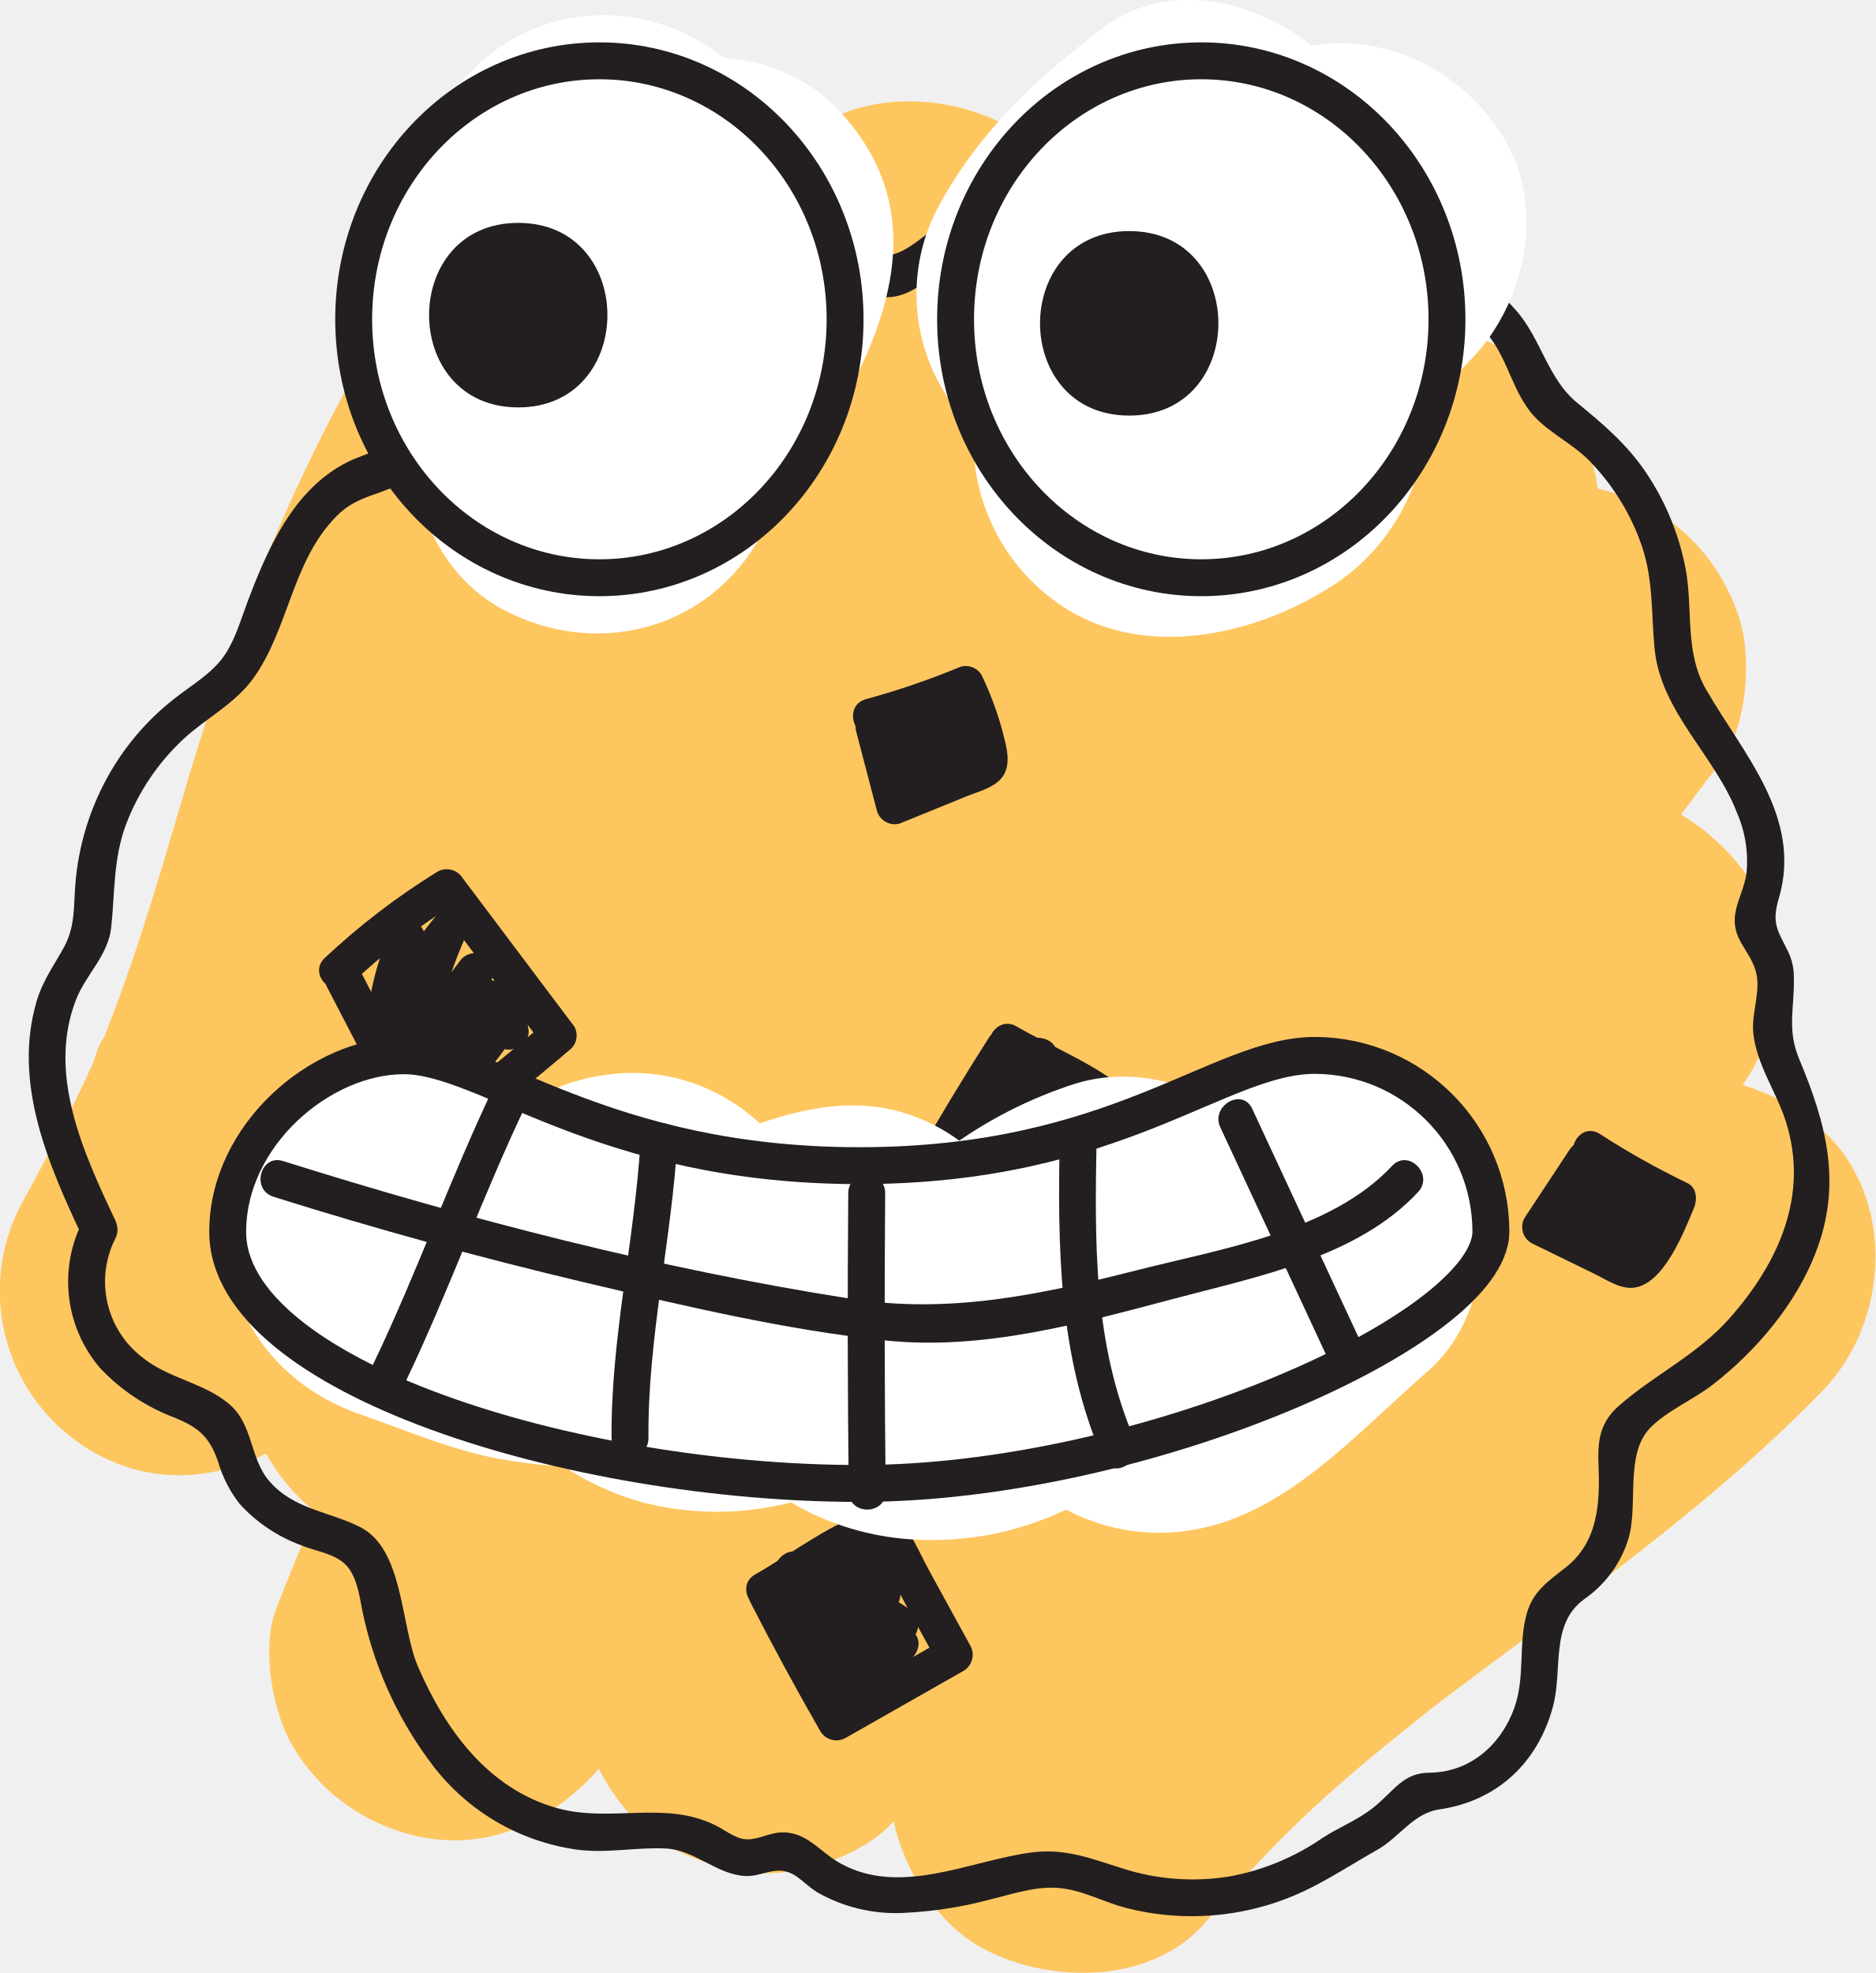
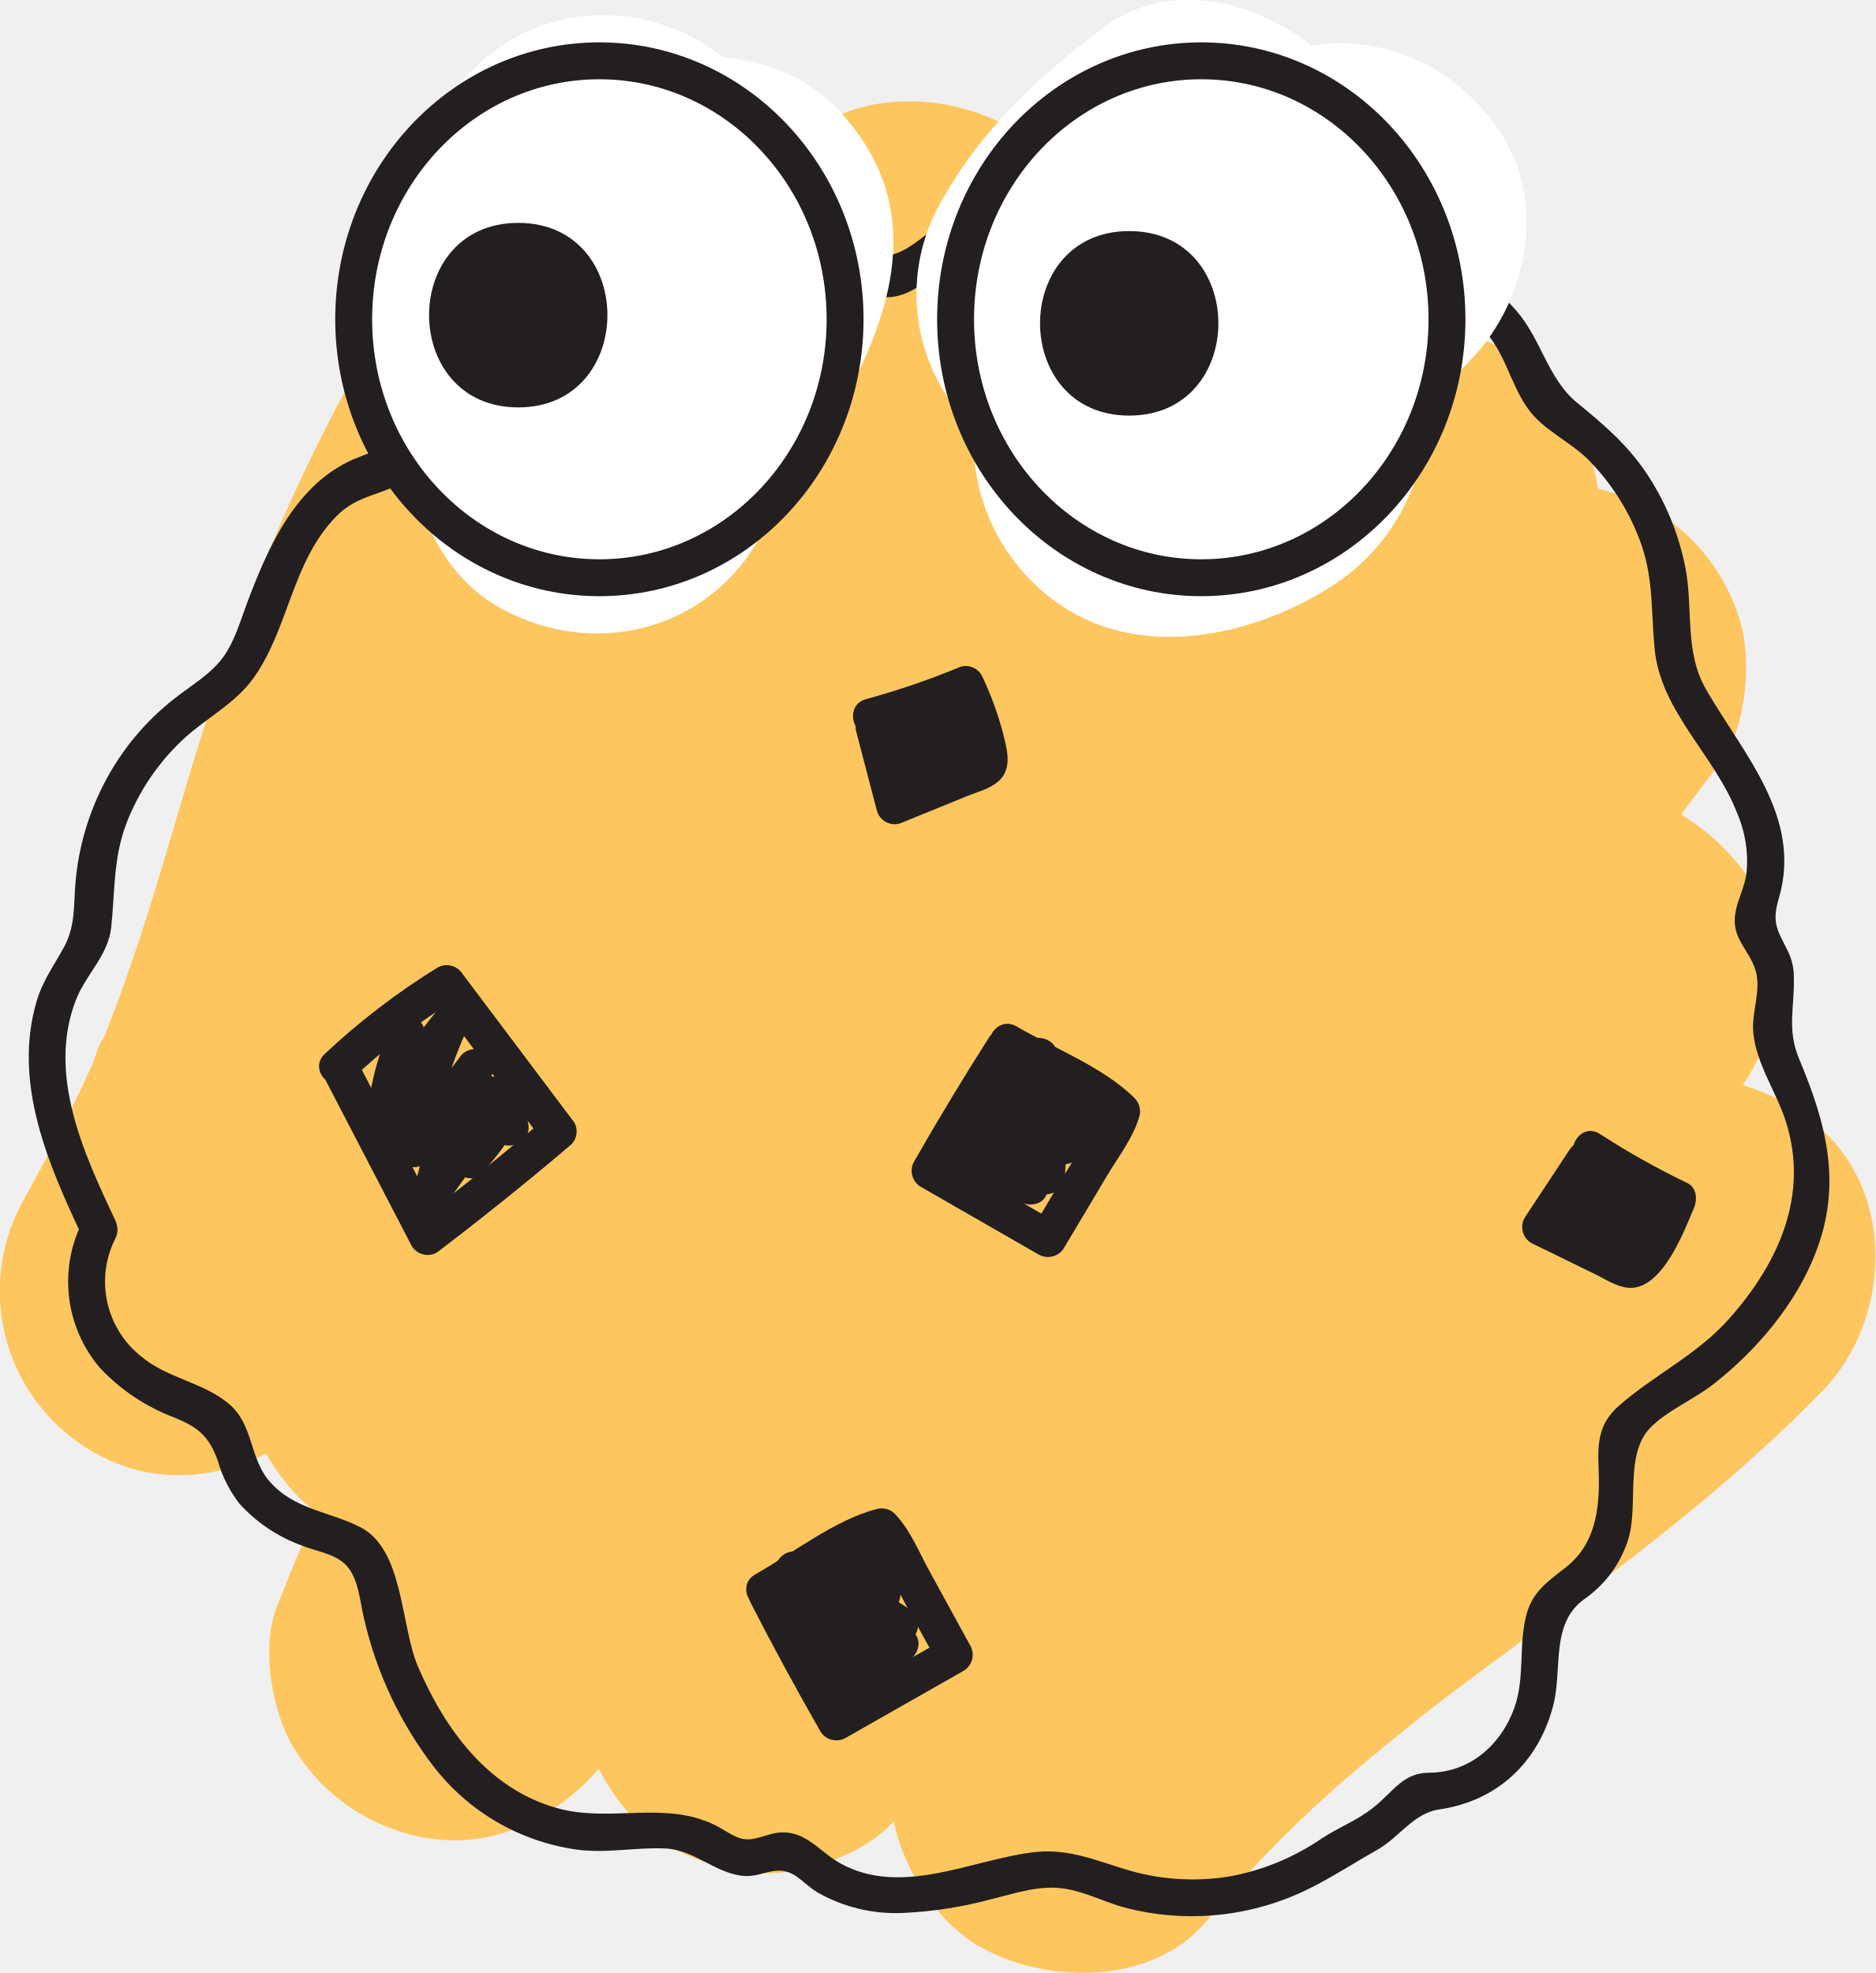
<svg xmlns="http://www.w3.org/2000/svg" viewBox="0 0 254.09 267.33">
  <defs>
    <style>.cls-1{fill:#fec65f;}.cls-2{fill:#231f20;}.cls-3{fill:#fff;}.cls-4{fill:none;stroke:#231f20;stroke-linecap:round;stroke-miterlimit:10;stroke-width:5px;}</style>
  </defs>
  <g id="Layer_2" data-name="Layer 2">
    <g id="Layer_1-2" data-name="Layer 1">
      <path class="cls-1" d="M53.52,41.3C41,61.5,32.06,83.35,25.33,106.1c-2.77,9.36-5.45,18.75-8.77,27.93-.83,2.3-1.69,4.58-2.6,6.85-.28.7-.56,1.41-.85,2.11q-1.08,2.63,1-2.39c-.78.72-1.2,2.73-1.62,3.68-2.82,6.21-5.94,12.26-9.24,18.22a25.13,25.13,0,0,0,6.43,32.25c10.49,8.1,23,6,32.83-1.95A54.88,54.88,0,0,0,57,175.16a67.59,67.59,0,0,1,4-7.2c.53-.77,1.07-1.54,1.64-2.29q-3.45,4.47-.63,1c1.62-1.88,3.17-3.84,4.73-5.77,10.54-13,20.75-26.29,30.17-40.12,6.61-9.7,12.85-19.66,19.41-29.4q5.84-8.67,12-17.12c2.46-3.38,5-6.72,7.49-10,.68-.9,1.37-1.81,2.07-2.71q-3.19,4.11-.64.83c1.56-2,3.12-4,4.7-6L102.68,26.06C88.46,50.8,76.44,76.44,65.52,102.78c-4.67,11.26-9.16,22.59-13.77,33.86q-1.94,4.74-3.9,9.45c-.63,1.49-2.8,6.35,0,.06-.68,1.53-1.31,3.09-2,4.63q-4.64,10.8-9.54,21.49c-2.87,6.28-4.42,12.37-2.52,19.27,1.6,5.79,6.08,12.08,11.49,14.94,11.84,6.25,27.33,3.19,34.21-9a313.76,313.76,0,0,1,22-33.44c1-1.36,2.23-2.72,3.14-4.15-3.44,5.41-.47.63.39-.46q3.27-4.14,6.63-8.23,6.77-8.25,13.8-16.27c18.17-20.8,37.35-40.66,56.05-61L142.28,43.7c-17.87,28.07-37.66,54.84-56.08,82.54-19.28,29-36,59.14-48.74,91.61-2.13,5.44-.57,14.47,2.52,19.26a25.89,25.89,0,0,0,12,10.23c12.24,5.16,23.71-.06,31.22-10.23q3.9-5.28,7.86-10.51l3.42-4.49q2.52-3.29-.46.58l1.74-2.23q7.85-10.1,15.9-20,15.6-19.23,31.74-38c21.77-25.45,44-50.48,66.05-75.72l-39.27-30.3c-33,53.4-66.65,107.51-90.65,165.7-4,9.71,2.6,23.54,11.49,28.23a29.62,29.62,0,0,0,12.62,3.42c5.52.25,14.12-2.83,17.68-7.32,19.15-24.23,36.77-49.57,55-74.5q6.45-8.83,13-17.56c1.05-1.38,2.05-2.83,3.17-4.16-4.37,5.19,0,.05.88-1.1,2.31-2.93,4.63-5.85,7-8.74a398.33,398.33,0,0,1,29-32.19l-39.27-30.3c-16.26,21.59-32.53,43.17-48.17,65.21-15.33,21.61-29.9,43.56-38.08,69-3.24,10.09,2.06,23.25,11.49,28.23a25.92,25.92,0,0,0,30.3-3.91q45.1-42,87.95-86.34c7.43-7.69,10-20.92,3.91-30.29a29.86,29.86,0,0,0-9-9c-4.73-3-13.9-4.71-19.27-2.52-8.17,3.34-14.56,7.54-20.17,14.38-4.69,5.71-9.22,11.57-13.67,17.47q-10.56,14-19.88,28.9c-13.29,21.24-24.18,43.64-33.71,66.79-4,9.71,2.59,23.53,11.49,28.23,9.17,4.84,23.14,4.81,30.29-3.91a161.49,161.49,0,0,1,19.19-19.51c3.46-3,7.05-5.84,10.62-8.72,2.58-2.08-3.86,2.94-1.22.93.87-.65,1.72-1.31,2.59-2q2.91-2.21,5.85-4.39c16-11.93,32.35-23.63,46.3-38,9.13-9.38,10.05-26.14,0-35.36-9.86-9.05-25.61-10-35.35,0A216.18,216.18,0,0,1,191,171.53c-.85.67-1.75,1.3-2.55,2,1-.85,3.79-2.9,1.19-.93-1.94,1.48-3.88,2.95-5.84,4.42-3.69,2.76-7.4,5.5-11.08,8.26-15.91,11.93-31.87,24.08-44.54,39.53L170,249.15c1.8-4.36-1.4,3.19-.15.31l1.4-3.23q1.57-3.61,3.23-7.2,3.32-7.17,6.9-14.2,7.19-14.07,15.44-27.54,8-13.08,17-25.53,2.33-3.19,4.69-6.35c.48-.63,3.55-4.71,1.25-1.65-2.11,2.81.33-.39.75-.93,1.64-2.06,3.28-4.12,5-6.13.64-.78,1.36-1.51,2-2.31q2.26-2.14-.31-.08a9.2,9.2,0,0,1-4.68,2.22l-24.32-41.78q-42.83,44.33-87.95,86.33L152,225.41c.9-2.82,1.91-5.58,2.95-8.35,2.05-5.46-1.61,3.31-.11.28.66-1.32,1.23-2.68,1.87-4,2.58-5.32,5.47-10.49,8.53-15.55,6.46-10.67,13.7-20.87,20.93-31,15.29-21.49,31.16-42.56,47-63.62,3.49-4.64,4.24-13.92,2.52-19.26a26,26,0,0,0-9-13,25.06,25.06,0,0,0-32.83,2c-21.91,21.61-40.66,46.27-58.82,71-8.77,12-17.36,24-26,36.07q-6.48,9-13.07,17.88-3,4-6,8l-2,2.62L89.92,206a43.53,43.53,0,0,1-4,5.11L127.7,235.4c2.49-6.06-1.87,4.23-.08.17.71-1.6,1.4-3.21,2.12-4.81q2.25-5,4.61-10c3.15-6.64,6.44-13.21,9.81-19.74,7.25-14.06,14.88-27.92,22.7-41.67,14.93-26.24,30.57-52.07,46.45-77.74,6.57-10.63,3.12-24.87-6.44-32.25-9.26-7.15-24.61-7.47-32.83,2C128.21,103.91,81.46,155.73,40,211.87l45.69,19.27a62.07,62.07,0,0,1,2.67-6.66c-3,5.66-.37.89.27-.56q2.46-5.64,5.13-11.18c3.48-7.26,7.21-14.41,11.13-21.46,7.85-14.12,16.48-27.79,25.45-41.22,18.15-27.19,37.56-53.53,55.13-81.13,6.7-10.53,3-24.94-6.44-32.25s-24.34-7.25-32.82,2C107.33,80.83,64.76,121.93,36.31,172.27l43.18,25.24c11.86-25.93,22.29-52.44,33.15-78.8.75-1.82,5.16-11.65,1.61-3.9,1.2-2.62,2.27-5.3,3.43-7.94q3.75-8.55,7.78-17c6.28-13.14,13.14-26,20.4-38.61A25.09,25.09,0,0,0,139.42,19c-8.92-6.89-25.08-7.82-32.83,2C88,44.42,71.72,68.94,55,93.66q-5.49,8.11-11.29,16c-1.1,1.5-2.22,3-3.34,4.47-.58.78-1.17,1.56-1.77,2.33q-2.37,3.11,1.12-1.43c-3.15,2.86-5.65,7.18-8.35,10.5-5.93,7.32-12.47,14.35-16.8,22.79-1,1.92-2.65,4.1-3.33,6.1q4.5-5.62,2.05-2.69c-.52.6-1.06,1.17-1.62,1.73a59.31,59.31,0,0,1-4.55,4l39.27,30.3c11.6-20.89,19.68-43,26.39-65.88,2.74-9.33,5.58-18.64,9.18-27.68.35-.88,2-5,.39-1s.13-.24.52-1.11c1.18-2.62,2.43-5.21,3.73-7.78,3.07-6.07,6.47-12,10.06-17.74,6.91-11.12,2.74-28-9-34.2-12.26-6.48-26.83-2.91-34.21,9Z" />
-       <path class="cls-2" d="M44.21,133.55,55.77,155.8a2.52,2.52,0,0,0,3.43.9q9.3-7.06,18.2-14.63a2.5,2.5,0,0,0,.4-3L62.7,119a2.55,2.55,0,0,0-3.42-.9A95.75,95.75,0,0,0,44,129.8c-2.35,2.21,1.19,5.74,3.53,3.54a88.92,88.92,0,0,1,14.3-11l-3.42-.9,15.09,20.09.39-3q-8.41,7.16-17.2,13.84l3.42.9L48.53,131c-1.48-2.85-5.8-.33-4.32,2.53Z" />
+       <path class="cls-2" d="M44.21,146.55,55.77,168.8a2.52,2.52,0,0,0,3.43.9q9.3-7.06,18.2-14.63a2.5,2.5,0,0,0,.4-3L62.7,132a2.55,2.55,0,0,0-3.42-.9A95.75,95.75,0,0,0,44,142.8c-2.35,2.21,1.19,5.74,3.53,3.54a88.92,88.92,0,0,1,14.3-11l-3.42-.9,15.09,20.09.39-3q-8.41,7.16-17.2,13.84l3.42.9L48.53,144c-1.48-2.85-5.8-.33-4.32,2.53Z" />
      <path class="cls-2" d="M134.12,140.38q-5.35,8.38-10.27,17a2.53,2.53,0,0,0,.89,3.42l16,9.19a2.54,2.54,0,0,0,3.42-.9l5.81-9.75c1.54-2.59,3.58-5.18,4.41-8.1a2.53,2.53,0,0,0-.64-2.43c-4.08-4.13-11-6.82-16-9.73-2.78-1.63-5.3,2.69-2.52,4.31l7.36,4.3c2.38,1.39,5.67,2.7,7.6,4.65l-.64-2.43c-.83,2.92-3.32,5.92-4.88,8.53l-4.84,8.13,3.42-.9-15.94-9.18.89,3.42q4.93-8.64,10.27-17c1.74-2.72-2.59-5.23-4.31-2.52Z" />
      <path class="cls-2" d="M116,99.11l2.81,10.73a2.51,2.51,0,0,0,3.08,1.75l9.11-3.71c1.67-.68,4-1.21,5-2.88s.33-3.94-.11-5.69A43.76,43.76,0,0,0,133,91.48a2.51,2.51,0,0,0-2.83-1.15,106.63,106.63,0,0,1-12.83,4.4c-3.1.84-1.78,5.66,1.33,4.82a105.44,105.44,0,0,0,12.83-4.39L128.65,94c1,2,3.78,7.27,1.6,8.81-1.22.87-3.16,1.29-4.55,1.86l-5.13,2.09,3.07,1.74-2.81-10.73C120,94.67,115.2,96,116,99.11Z" />
-       <path class="cls-2" d="M53.06,125.73a39.78,39.78,0,0,0-3.48,14.51c-.11,2.37,3.65,3.57,4.66,1.26a59.68,59.68,0,0,1,8.4-13.9l-3.93-3a64.65,64.65,0,0,0-5.08,17.54A2.51,2.51,0,0,0,58.2,144l8.42-11.24-4.31-2.52a91,91,0,0,0-6.1,17.4c-.52,2.21,2.54,4.54,4.18,2.44a73.11,73.11,0,0,0,8.41-13.48c1.37-2.86-2.74-5.37-4.31-2.52a28.19,28.19,0,0,0-3.27,9.34c-.36,2.23,2.35,4.48,4.18,2.43a43,43,0,0,0,5.5-7.63L66.24,137a12.92,12.92,0,0,0,.48,3.44c.79,3.12,5.61,1.79,4.82-1.33l-.3-2.11a2.51,2.51,0,0,0-4.65-1.26,37.2,37.2,0,0,1-4.72,6.62L66,144.78a24.58,24.58,0,0,1,2.76-8.15l-4.31-2.52a68.21,68.21,0,0,1-7.63,12.46L61,149a84.63,84.63,0,0,1,5.58-16.21,2.5,2.5,0,0,0-4.31-2.52l-8.43,11.24,4.57,1.93A60,60,0,0,1,63,127.09c1-2.35-2-5.42-3.92-3A64,64,0,0,0,49.92,139l4.66,1.26a32.74,32.74,0,0,1,2.8-12c1.29-2.91-3-5.46-4.32-2.52Z" />
+       <path class="cls-2" d="M53.06,138.73a39.78,39.78,0,0,0-3.48,14.51c-.11,2.37,3.65,3.57,4.66,1.26a59.68,59.68,0,0,1,8.4-13.9l-3.93-3a64.65,64.65,0,0,0-5.08,17.54A2.51,2.51,0,0,0,58.2,157l8.42-11.24-4.31-2.52a91,91,0,0,0-6.1,17.4c-.52,2.21,2.54,4.54,4.18,2.44a73.11,73.11,0,0,0,8.41-13.48c1.37-2.86-2.74-5.37-4.31-2.52a28.19,28.19,0,0,0-3.27,9.34c-.36,2.23,2.35,4.48,4.18,2.43a43,43,0,0,0,5.5-7.63L66.24,150a12.92,12.92,0,0,0,.48,3.44c.79,3.12,5.61,1.79,4.82-1.33l-.3-2.11a2.51,2.51,0,0,0-4.65-1.26,37.2,37.2,0,0,1-4.72,6.62L66,157.78a24.58,24.58,0,0,1,2.76-8.15l-4.31-2.52a68.21,68.21,0,0,1-7.63,12.46L61,162a84.63,84.63,0,0,1,5.58-16.21,2.5,2.5,0,0,0-4.31-2.52l-8.43,11.24,4.57,1.93A60,60,0,0,1,63,140.09c1-2.35-2-5.42-3.92-3A64,64,0,0,0,49.92,152l4.66,1.26a32.74,32.74,0,0,1,2.8-12c1.29-2.91-3-5.46-4.32-2.52Z" />
      <path class="cls-2" d="M117.44,100.62a11.89,11.89,0,0,0,3.77,5.92c1.45,1.22,4.55.6,4.27-1.76A48.41,48.41,0,0,0,124,97.32l-4.18,2.44a72.68,72.68,0,0,1,6.17,6.72c1.34,1.65,4.43.31,4.27-1.77a50.74,50.74,0,0,0-1-6.94l-4.17,2.43,3.33,3.83c1.51,1.73,4.17.24,4.27-1.77a30.77,30.77,0,0,0-.38-6.21l-2.41,3.17-1-.67c1.88,2.57,6.22.08,4.32-2.52a3.66,3.66,0,0,0-3.33-1.81,2.54,2.54,0,0,0-2.41,3.16,24.12,24.12,0,0,1,.2,4.88l4.26-1.77-3.33-3.83c-1.74-2-4.68.17-4.18,2.43a42.86,42.86,0,0,1,.86,5.62l4.26-1.77a74,74,0,0,0-6.17-6.72,2.52,2.52,0,0,0-4.18,2.43,38.79,38.79,0,0,1,1.27,6.13l4.27-1.77a7.14,7.14,0,0,1-2.49-3.72c-.89-3.09-5.71-1.77-4.82,1.33Z" />
      <path class="cls-2" d="M212.71,155.7,206.57,165a2.53,2.53,0,0,0,.9,3.42l8.6,4.2c1.6.78,3.55,2.14,5.43,1.84,4-.63,6.66-7.56,8-10.75.49-1.16.43-2.78-.9-3.42a108.81,108.81,0,0,1-11.83-6.64c-2.7-1.76-5.21,2.57-2.52,4.32a107.08,107.08,0,0,0,11.83,6.63l-.9-3.42c-.94,2.2-2.74,7.59-5.39,7.72-1.2.06-3.81-1.86-4.91-2.4l-4.92-2.4.9,3.42,6.14-9.25c1.78-2.69-2.55-5.19-4.32-2.52Z" />
      <path class="cls-2" d="M212.53,157.77a12.12,12.12,0,0,0-1.85,6.81c0,2,2.77,3.45,4.27,1.76a46.7,46.7,0,0,0,4.55-6L214.84,159a69.75,69.75,0,0,1-.81,8.42c-.37,2.28,2.3,4.4,4.18,2.43a49.85,49.85,0,0,0,4.44-5.39L218,163.24l-.63,5c-.3,2.41,2.81,2.94,4.27,1.77a27,27,0,0,0,3.94-3.91H222l-.29-1.18c-.67,3.14,4.15,4.48,4.82,1.33a3.67,3.67,0,0,0-1-3.68,2.52,2.52,0,0,0-3.54,0,26.42,26.42,0,0,1-3.94,3.9l4.27,1.77.63-5c.35-2.74-3.4-3-4.66-1.27a41.54,41.54,0,0,1-3.66,4.39l4.18,2.43a79.51,79.51,0,0,0,1-9.75c.09-2.57-3.39-3.27-4.66-1.26a38.58,38.58,0,0,1-3.77,5l4.27,1.77a7.25,7.25,0,0,1,1.17-4.29c1.7-2.74-2.62-5.25-4.32-2.52Z" />
      <path class="cls-2" d="M129.1,153.27A14.21,14.21,0,0,0,128,161.7c.39,2.46,4.32,2.31,4.82,0l2.66-12.17-4.91-.66L131,161c.1,2.7,4.32,3.54,4.91.67L139,146.63l-4.91-.66a104.89,104.89,0,0,0-.23,14.51,2.51,2.51,0,0,0,4.91.67,131.81,131.81,0,0,0,4.38-17.37l-4.91-.67L137,160.76c-.21,2.77,4.43,3.45,4.91.66a107.88,107.88,0,0,1,2.78-12l-4.91-.66-.49,10.73h5a52.7,52.7,0,0,1,1.55-10.76l-4.91-.67a36.53,36.53,0,0,0,.91,7.93c.51,2.27,3.41,2.22,4.57.59a9,9,0,0,0,1.62-4.63l-4.91.66.26,1.16a2.5,2.5,0,0,0,3.67,1.49,4.87,4.87,0,0,0,2.27-3.34c.51-3.15-4.3-4.5-4.82-1.33l0,.36,3.67,1.49-.26-1.16c-.65-2.95-4.63-1.95-4.91.67A3.53,3.53,0,0,1,142,154l4.57.6a30.55,30.55,0,0,1-.73-6.6c0-2.78-4.22-3.44-4.91-.66a58.66,58.66,0,0,0-1.73,12.09c-.12,3.22,4.86,3.2,5,0l.49-10.73c.13-2.87-4.14-3.33-4.91-.66a107.19,107.19,0,0,0-2.78,12l4.91.67,1.31-17.65c.2-2.78-4.41-3.44-4.91-.66A131.84,131.84,0,0,1,134,159.82l4.92.66a104.89,104.89,0,0,1,.23-14.51c.24-2.8-4.35-3.42-4.91-.67l-3.08,15.06L136,161l-.45-12.15c-.1-2.71-4.29-3.53-4.91-.66L128,160.37h4.82a8,8,0,0,1,.58-4.58c1.28-2.92-3-5.47-4.31-2.52Z" />
      <path class="cls-2" d="M101.68,217.12q4.53,8.85,9.47,17.46a2.53,2.53,0,0,0,3.42.9l16-9.1a2.54,2.54,0,0,0,.89-3.42L126,213c-1.46-2.65-2.66-5.7-4.76-7.89a2.51,2.51,0,0,0-2.43-.65c-5.62,1.43-11.44,6-16.48,8.86-2.81,1.58-.29,5.9,2.52,4.32,4.64-2.61,10.11-7,15.29-8.36l-2.43-.64c2.09,2.19,3.42,5.88,4.88,8.54l4.56,8.29.89-3.42-16,9.09,3.42.9q-4.95-8.61-9.47-17.47c-1.46-2.86-5.78-.34-4.32,2.53Z" />
      <path class="cls-2" d="M110.26,228a14.14,14.14,0,0,0,6.68,5.16c2.36.93,4.19-2.56,2.43-4.17l-9.15-8.46-3,3.93,10.71,5.77c2.41,1.29,5.22-2,3-3.93L109.51,216l-3,3.92a106.06,106.06,0,0,0,12.4,7.56,2.51,2.51,0,0,0,3-3.93A130.52,130.52,0,0,0,109.15,211l-3,3.92L120.67,225c2.31,1.6,5.2-2.09,3-3.93a108.74,108.74,0,0,1-9-8.48l-3,3.92,9,5.85,2.52-4.32a52.58,52.58,0,0,1-8.51-6.8l-3,3.93a35.74,35.74,0,0,0,7.27,3.21c2.28.73,3.65-1.83,2.82-3.67a9,9,0,0,0-3.15-3.71l-1.93,4.57,1.13.36a2.52,2.52,0,0,0,3.17-2.41,4.9,4.9,0,0,0-1.77-3.66c-2.46-2-6,1.47-3.53,3.53l.3.13,3.16-2.41-1.13-.36c-2.89-.93-4.05,3-1.93,4.57a3.77,3.77,0,0,1,1.37,1.92l2.82-3.68a30.09,30.09,0,0,1-6.08-2.71c-2.44-1.42-5.08,1.92-3,3.93a59.53,59.53,0,0,0,9.53,7.58c2.72,1.75,5.21-2.57,2.52-4.32l-9-5.84c-2.44-1.59-4.93,1.91-3,3.92a108.74,108.74,0,0,0,9,8.48l3-3.92-14.55-10.07c-2.31-1.6-5.18,2.08-3,3.93a129.51,129.51,0,0,1,12.76,12.58l3-3.93A107.36,107.36,0,0,1,109,215.6c-2.31-1.64-5.12,2-3,3.92l11.42,10.28,3-3.92-10.7-5.77c-2.42-1.3-5.19,1.94-3,3.93l9.15,8.45,2.43-4.18a8,8,0,0,1-3.7-2.86c-1.87-2.58-6.21-.09-4.31,2.52Z" />
      <path class="cls-2" d="M11.3,165.28a18,18,0,0,0,2.3,20.13,26.79,26.79,0,0,0,10,6.65c3.18,1.32,4.67,2.42,5.92,5.89a17,17,0,0,0,2.94,5.81,21.09,21.09,0,0,0,8.33,5.61c2,.84,4.55,1.1,6.09,2.69,1.71,1.76,1.89,5,2.46,7.32a51.89,51.89,0,0,0,9.43,20A29.74,29.74,0,0,0,78,250.59c4.13.59,8.08-.33,12.18-.13,3.93.18,6.78,3.42,10.63,3.72,1.51.12,2.68-.49,4.15-.68,2.65-.33,3.7,1.63,5.78,2.9a21.38,21.38,0,0,0,11.64,2.79,55.2,55.2,0,0,0,12-1.88c3.33-.81,6.65-2,10.13-1.36,2.69.46,5.2,1.79,7.82,2.5a35.8,35.8,0,0,0,25.15-2.6c3.1-1.56,6.09-3.5,9.11-5.2s4.91-5,8.46-5.49c7.78-1.14,13.32-6.31,15.36-13.94,1.35-5-.42-11.11,4.19-14.51a15.49,15.49,0,0,0,6-8.11c1.45-4.64-.54-11.49,3-15.15,2.27-2.32,5.88-3.82,8.48-5.85C238,183,243.34,176.65,246,169.74c3.62-9.31,1.47-17.43-2.22-26.22-1.72-4.1-.62-7-.73-11.11a7.94,7.94,0,0,0-.8-3.51c-1.37-2.81-2.26-3.74-1.24-7.18,3.24-11-4.84-19.57-9.87-28.33-2.93-5.1-1.72-10.76-2.76-16.34A35.29,35.29,0,0,0,223,64c-2.57-3.81-5.81-6.56-9.33-9.44-3.95-3.23-4.85-8.6-8.23-12.47-7.24-8.29-18.41-10.6-28.75-12.4l1.84,2.41c0-2.92-3.62-6-5.86-7.33a17.73,17.73,0,0,0-11.64-2.26c-4.51.63-8.06,2.69-11.82,5.07-3.6,2.28-5.1,1.4-8.89.45a14.37,14.37,0,0,0-6.26-.17,21.37,21.37,0,0,0-6.9,2.79c-2.17,1.3-4,3.35-6.47,3.9-4.16.92-9.55-2.74-13.76-3.84-7.91-2.07-17-2.55-24.77.39a28.87,28.87,0,0,0-10.37,6.77C68.52,41.18,67,45.45,64.05,49c-2.18,2.68-5.57,3.25-8.07,5.5-1.17,1.06-1.44,2.23-2.19,3.55-1.87,3.34-3.68,3.08-6.63,4.52C39.78,66.21,36.21,74.43,33.48,81.7c-.88,2.33-1.59,4.87-3,7-1.74,2.59-4.51,4.09-6.9,6a34.84,34.84,0,0,0-9.12,10.79,35.89,35.89,0,0,0-4.24,14.18c-.26,3.09,0,5.74-1.5,8.57-1.39,2.57-2.89,4.53-3.75,7.4-3.3,11.16,1.63,22.29,6.33,32.23,1.37,2.9,5.69.37,4.32-2.53-4.28-9.05-9.25-19.78-5.33-29.86,1.37-3.51,4.37-6,4.78-9.85.52-4.89.26-9.37,2.07-14.1a30.74,30.74,0,0,1,7.67-11.35c3.12-2.9,7-4.78,9.54-8.31,4.81-6.74,5.18-15.75,11.21-21.9,2.9-3,6.36-2.86,9.56-4.93,2.82-1.82,2.67-5.38,5.17-7.33s5.05-2.48,7.11-4.81c2.57-2.91,3.89-6.68,6.33-9.69,6.28-7.75,15.48-9.69,25-8.8a43,43,0,0,1,10,2.11c3.52,1.21,7.33,3.58,11.08,3.75,4.08.18,6.65-3.41,9.89-5.28,3.53-2,6.74-2.73,10.69-1.65,1.79.49,3.27,1.21,5.18,1.12,4.67-.23,8.08-4.42,12.3-6a15.07,15.07,0,0,1,9-.74c1.42.37,6.65,2.69,6.65,4.4a2.53,2.53,0,0,0,1.83,2.41c8.93,1.56,19,3.2,25.56,10.05,3.06,3.19,3.6,7.16,6,10.63,2,3,5.84,4.59,8.38,7.17A30.89,30.89,0,0,1,222.46,74c1.58,4.67,1.25,9.22,1.73,14,.86,8.46,8.16,14.38,11.14,22.1a16.48,16.48,0,0,1,1.3,8.22c-.25,1.86-1.15,3.44-1.48,5.24-.69,3.66,1.89,5,2.75,8.08.72,2.6-.62,5.62-.35,8.31.42,4.26,3.14,8,4.41,12,3.19,10-1,19.16-7.58,26.62-4.41,5-10.09,7.59-15,11.87-2.67,2.33-2.94,4.82-2.8,8.21.22,5.12-.11,10.35-4.47,13.75-2.35,1.84-4.42,3.23-5.26,6.25-1.16,4.17-.18,8.55-1.67,12.74-1.81,5.05-6,8.73-11.47,8.8-3.61,0-4.8,2.44-7.58,4.68-2.17,1.76-4.73,2.7-7.05,4.23a32.33,32.33,0,0,1-12.52,5.15,31,31,0,0,1-14.38-1.06c-4.32-1.35-7.84-2.8-12.44-2.19-8.31,1.1-17.71,6-25.87,1.48-2.84-1.56-4.59-4.4-8.15-4.19-1.66.09-3.28,1.14-4.95.89-1.22-.17-2.68-1.28-3.77-1.83-6.9-3.48-14.35-.31-21.63-2.39-9.24-2.63-15.06-10.61-18.71-19.08-2.44-5.64-1.9-16-7.92-19-4.22-2.12-8.9-2.34-12.23-6.17-2.71-3.12-2.16-7.66-5.45-10.46-3.46-2.95-8.35-3.47-11.91-6.44a12.94,12.94,0,0,1-3.52-16C17.07,164.94,12.76,162.41,11.3,165.28Z" />
      <path class="cls-3" d="M64.3,9.18c-10.92,10.52-19.46,27-15.68,42.46,1.89,7.71,9.3,16.11,17.46,17.46,6.45,1.06,12,1.06,18-1.48a92.79,92.79,0,0,0,9.59-5l14.87-8.42L78.29,50.29l.47.51L71.44,33.12Q75.69,19.56,72.76,26c-.53,1-1.1,2.07-1.69,3.08-1.23,2.12-2.54,4.2-3.81,6.29l-8,13.07c-6.81,11.18-2.81,28,9,34.2,12.17,6.43,26.93,3,34.21-9C113,56.32,131.38,33.92,113.64,14.94,106,6.79,92.77,5.7,83.35,11L72.61,17.11l-5,2.8C66,20.84,59.39,24,66.93,21H80.22l-.85-.14L96.83,38.34l-.21-.85V50.78c.25-1.5.59-2.87,1-4.33,1.09-4.15-2.11,3.44-.41,1.11a19.3,19.3,0,0,0,2.07-3.28l-1.9,2.58c.73-.82,1.5-1.59,2.3-2.33,9.43-9.09,9.83-26.33,0-35.35C89.52-.12,74.36-.53,64.3,9.18Z" />
      <path class="cls-3" d="M149.56,3.72c-9,6.75-16.6,13.8-22.14,23.77a25.18,25.18,0,0,0,2,27.76c5.89,7.63,16.72,12,26.28,9,10.84-3.45,21.82-6.39,32.82-9.3L164.15,13.13c-9.57,10.16-20.53,20.36-28.05,32.2A26.85,26.85,0,0,0,145.33,83c11,6.24,25.26,2.83,35.39-3.76,10.95-7.12,16.53-22.48,9-34.2-7.05-10.94-22.48-16.6-34.2-9-.8.52-4.83,2.51-1.14,1,1.79-.7,2-.83.74-.41-2,.55-1,.49,2.86-.2l12.62,3.41-.93-.61,11.48,14.94-.27-1V66.43a10.16,10.16,0,0,1-2.41,5.22q-1.53,2-.25.37c1-1.16,2-2.38,2.95-3.55,2-2.36,4.08-4.67,6.17-7,4-4.39,8.11-8.7,12.19-13,7.35-7.8,10-20.84,3.91-30.29S186.24,3.77,175.18,6.7s-22,5.85-32.82,9.3l28.23,36.72c.64-1.15,1.45-2.25,2.06-3.42,1.28-2.49-4,4.25-.41.53,1.42-1.46,7.83-6.9,2.55-2.94,5.41-4.06,9.62-8.15,11.49-14.94,1.65-6,.9-13.95-2.52-19.26-6.64-10.31-23-17.37-34.2-9Z" />
      <ellipse class="cls-4" cx="81.21" cy="43.26" rx="33.29" ry="35.02" />
      <ellipse class="cls-4" cx="162.76" cy="43.26" rx="33.29" ry="35.02" />
      <path class="cls-2" d="M70.22,55.2c16.09,0,16.12-25,0-25s-16.11,25,0,25Z" />
      <path class="cls-2" d="M153,56.31c16.09,0,16.12-25,0-25s-16.11,25,0,25Z" />
-       <path class="cls-3" d="M49,191.71c6.18,2.13,12.43,4.87,18.89,6s11.75,1.41,18-.1a31.32,31.32,0,0,0,8.38-3.52l1.07-.81q11.55-8.49-3.06,1.06l-24.33-6.43.67.55-7.32-17.68c1.08,8.67,2.6,16.63,9.09,23a37.71,37.71,0,0,0,16.86,9.83,40.44,40.44,0,0,0,20.89-.3,48.85,48.85,0,0,0,6.09-2.25c2.19-.89,8.7-2.32.66-1.54l-12.61-3.41.73.54-9-9-1.89-4,.38,1.22c.08,1.65,2.09,5.5,3.47,7.58a34.48,34.48,0,0,0,11.24,11.14c8.38,4.87,17.33,6,26.75,4.39a44,44,0,0,0,16.79-7.08c2-1.34,3.86-2.82,5.84-4.16,1.07-.74,2.36-1.31,3.36-2.11,2.11-1.69-5.61,1.86-.9.4l-28.24-11.49q-2.55-13.87-2.2-7.25a12.79,12.79,0,0,0,.19,2.62c.47,5.47,1.39,10.07,4.28,14.87,5.81,9.61,16.44,15.16,27.6,13.66,13.28-1.78,23-13.18,32.77-21.64,9.9-8.62,9.48-26.66,0-35.36-10.55-9.68-24.8-9.19-35.36,0l-8.2,7.14-3.73,3.24-1.49,1.3q-5.67,4.72,6-3.34H164c13,2.82,15.57,28.79,14.42,14.66A33.18,33.18,0,0,0,174,158.3c-5.28-9.36-17.85-14.7-28.24-11.49a59.76,59.76,0,0,0-17.64,9.07c-2.18,1.57-4.44,2.86-6.7,4.3-2.45,1.57,5.71-2,.82-.65a15.5,15.5,0,0,1,7.83-.09q5.47,2.72,2.95,1.29c-1.81-1.12-.95-.17,2.6,2.82a11.2,11.2,0,0,1,4.73,6.8l-.24-1c-2.39-6.74-6.22-12.79-12.63-16.41-9.79-5.52-19.26-2.89-28.84.85-1,.39-2,.77-3,1.08-4.16,1.25-.72,0,1.45,0l4.1.65c-1.87-.54-1.69-.38.55.46,3,1.92,5.51,3,7.25,6.52l2.46,9.24-.13-1c1.58-4.24-2.85-11.88-5.37-15.14a25.22,25.22,0,0,0-23.62-10c-6.56.88-11.24,3.52-16.34,7.59,2.78-2.22,5.12-3.64,8.62-4.18,1.53-.24,8.28,1.21,4.44,0-5.64-1.74-11.2-3.66-16.78-5.59-12.37-4.26-27.88,4.88-30.75,17.47C28.32,174.87,35.7,187.14,49,191.71Z" />
-       <path class="cls-4" d="M116.45,201c-38.65,0-85.6-14.43-85.6-34.09h0c0-13.12,12.6-23.86,23.86-23.86s26.72,14.89,61.74,14.89S165.07,143,178.19,143A23.93,23.93,0,0,1,202,166.86h0C202,180,155.09,201,116.45,201Z" />
-       <path class="cls-2" d="M37,162.14q21,6.6,42.38,11.66c13.34,3.14,27,6.4,40.65,7.83,13.16,1.37,26.33-2.3,39-5.65,11.25-3,24.85-5.59,33.11-14.47,2.19-2.36-1.33-5.9-3.53-3.54-8.27,8.89-23.2,11.25-34.5,14.12-13,3.3-25.43,6-38.87,3.88-26-4.08-51.77-10.76-76.87-18.65-3.08-1-4.39,3.86-1.33,4.82Z" />
-       <path class="cls-2" d="M67,147.08c-5.92,12.35-10.48,25.32-16.4,37.68-1.39,2.89,2.92,5.42,4.32,2.52,5.92-12.35,10.48-25.33,16.4-37.68,1.38-2.89-2.93-5.43-4.32-2.52Z" />
-       <path class="cls-2" d="M86.79,154.54C86,168,82.74,181.36,82.86,194.87c0,3.21,5,3.22,5,0C87.74,181.36,91,168,91.79,154.54c.18-3.21-4.82-3.2-5,0Z" />
-       <path class="cls-2" d="M114.93,161.66q-.17,20.24.07,40.46c0,3.22,5,3.23,5,0q-.23-20.22-.07-40.46c0-3.22-5-3.22-5,0Z" />
-       <path class="cls-2" d="M143.58,154c-.27,15.06-.23,29.59,5.85,43.65,1.27,2.95,5.58.41,4.32-2.52-5.69-13.14-5.42-27.11-5.17-41.13.06-3.22-4.94-3.22-5,0Z" />
-       <path class="cls-2" d="M165.34,152.75l14.84,31.91c1.36,2.91,5.67.38,4.32-2.53l-14.84-31.9c-1.35-2.92-5.67-.38-4.32,2.52Z" />
    </g>
  </g>
</svg>
